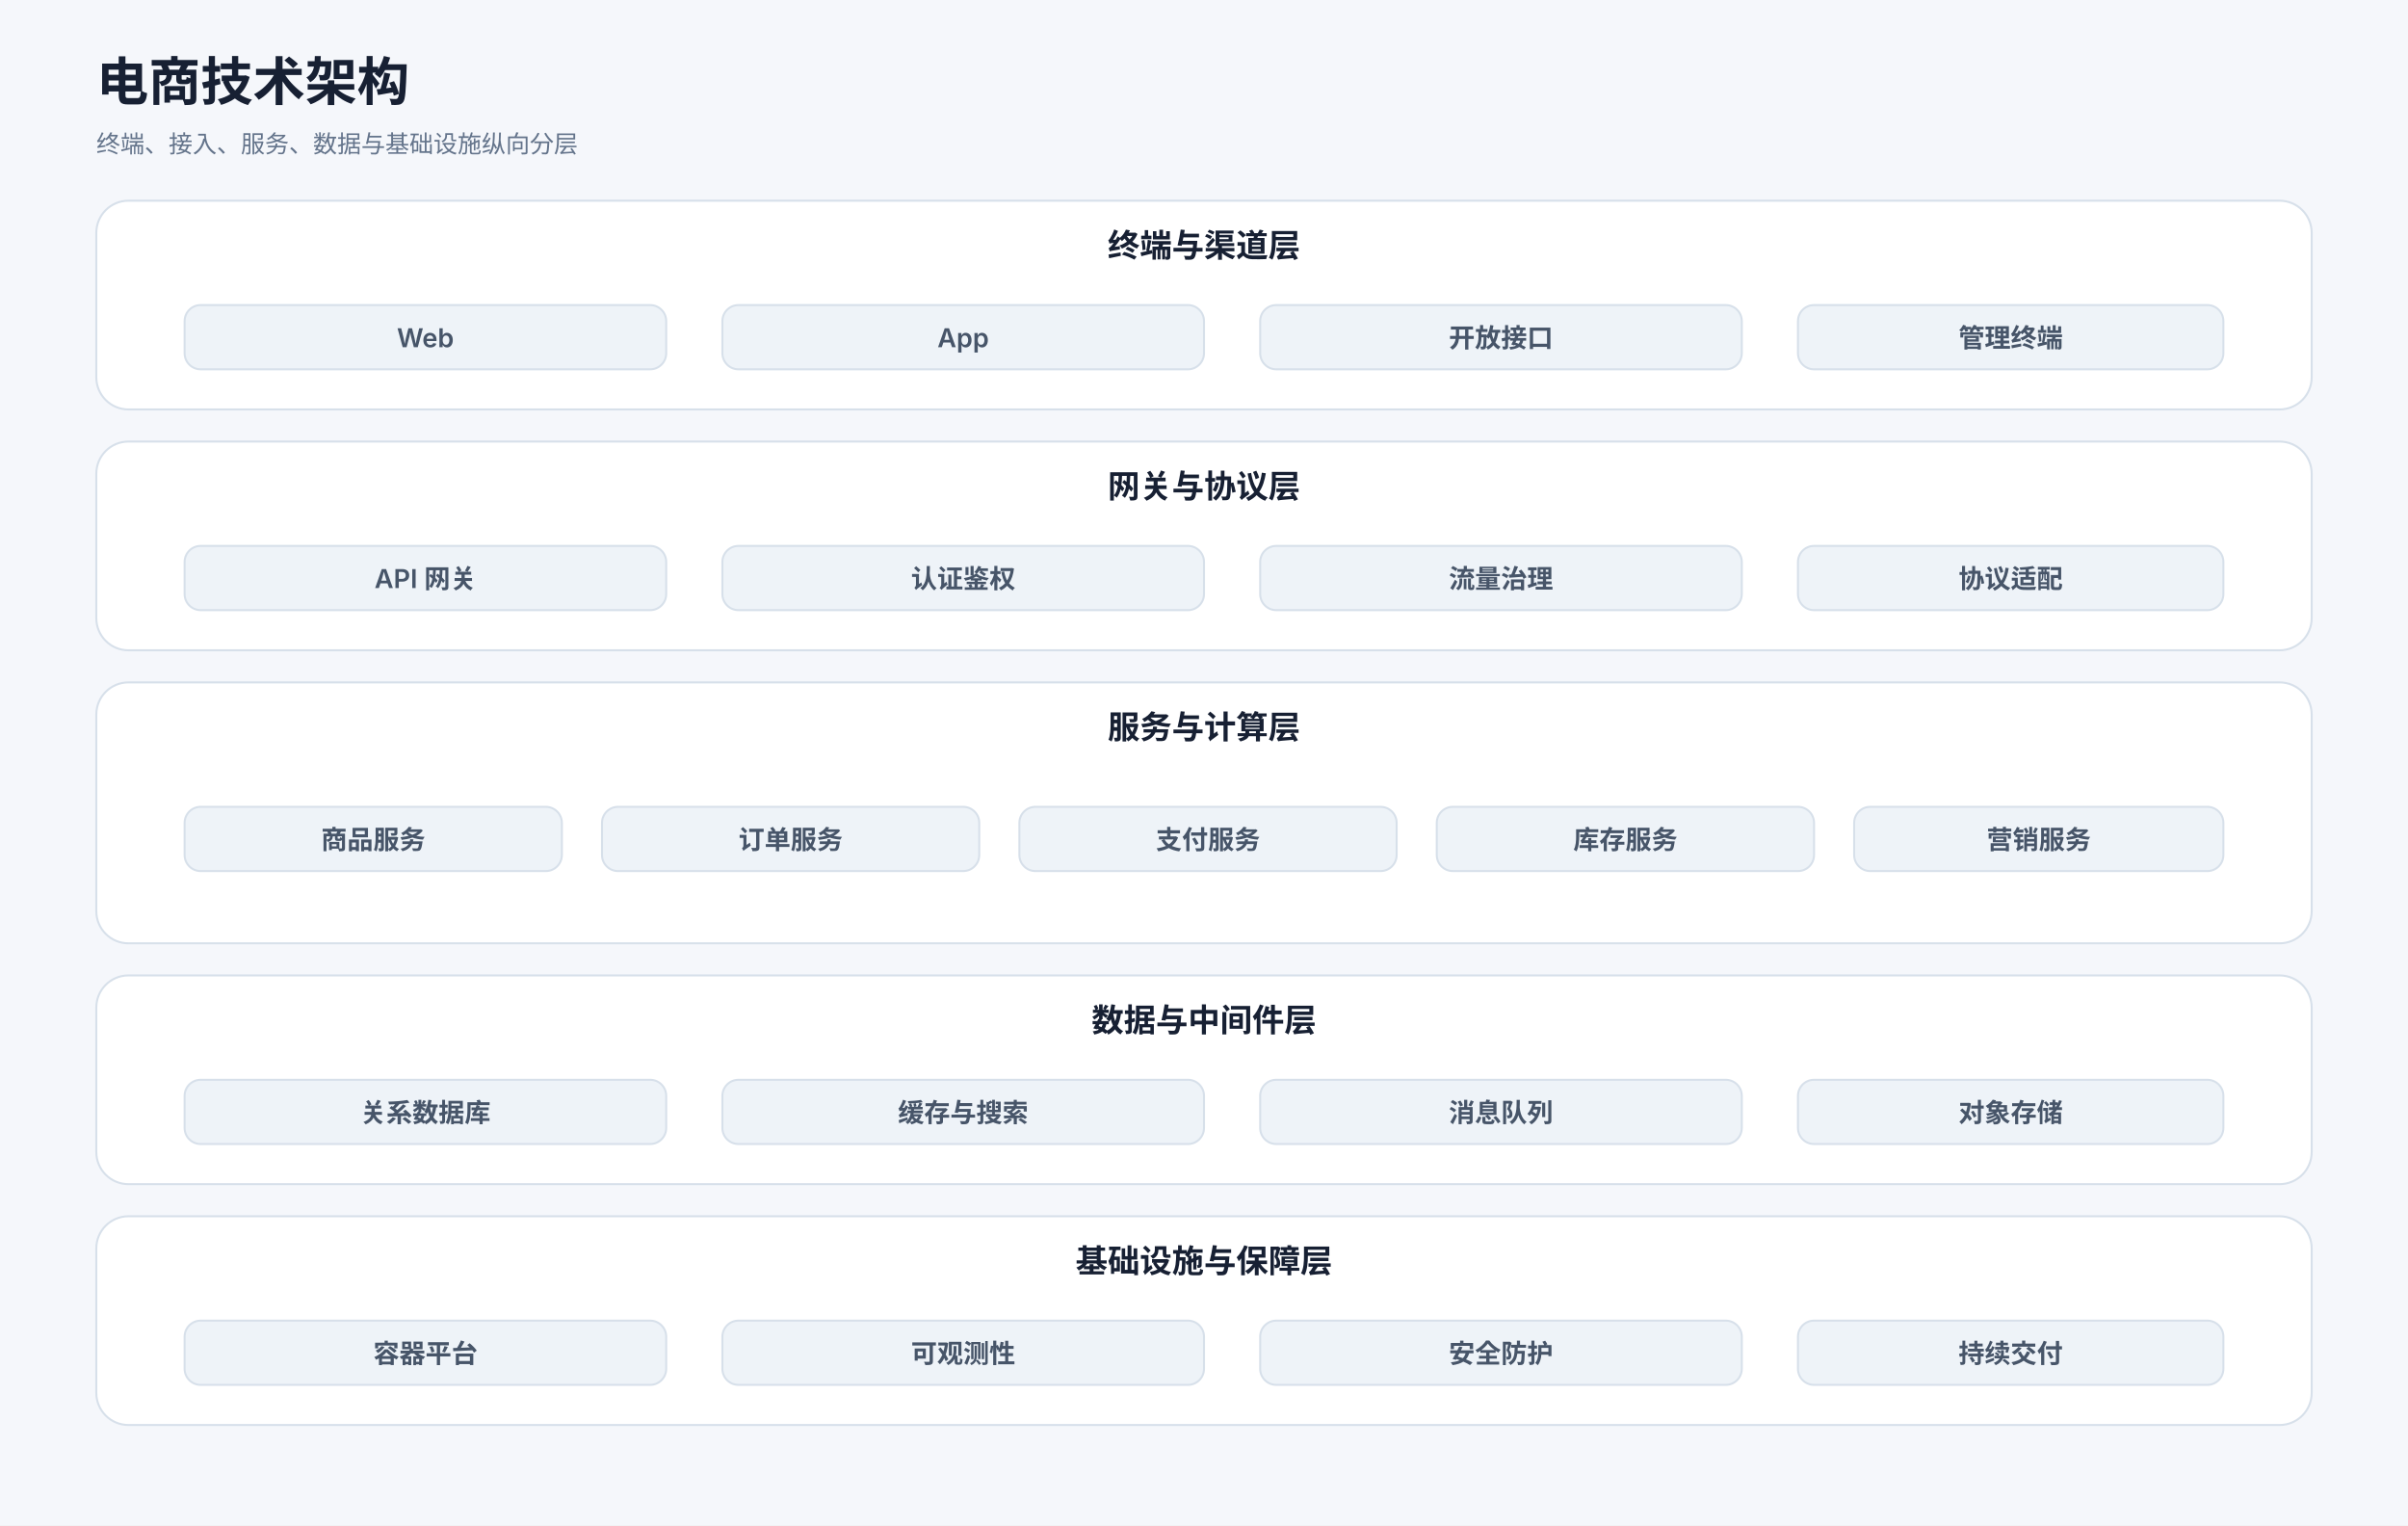
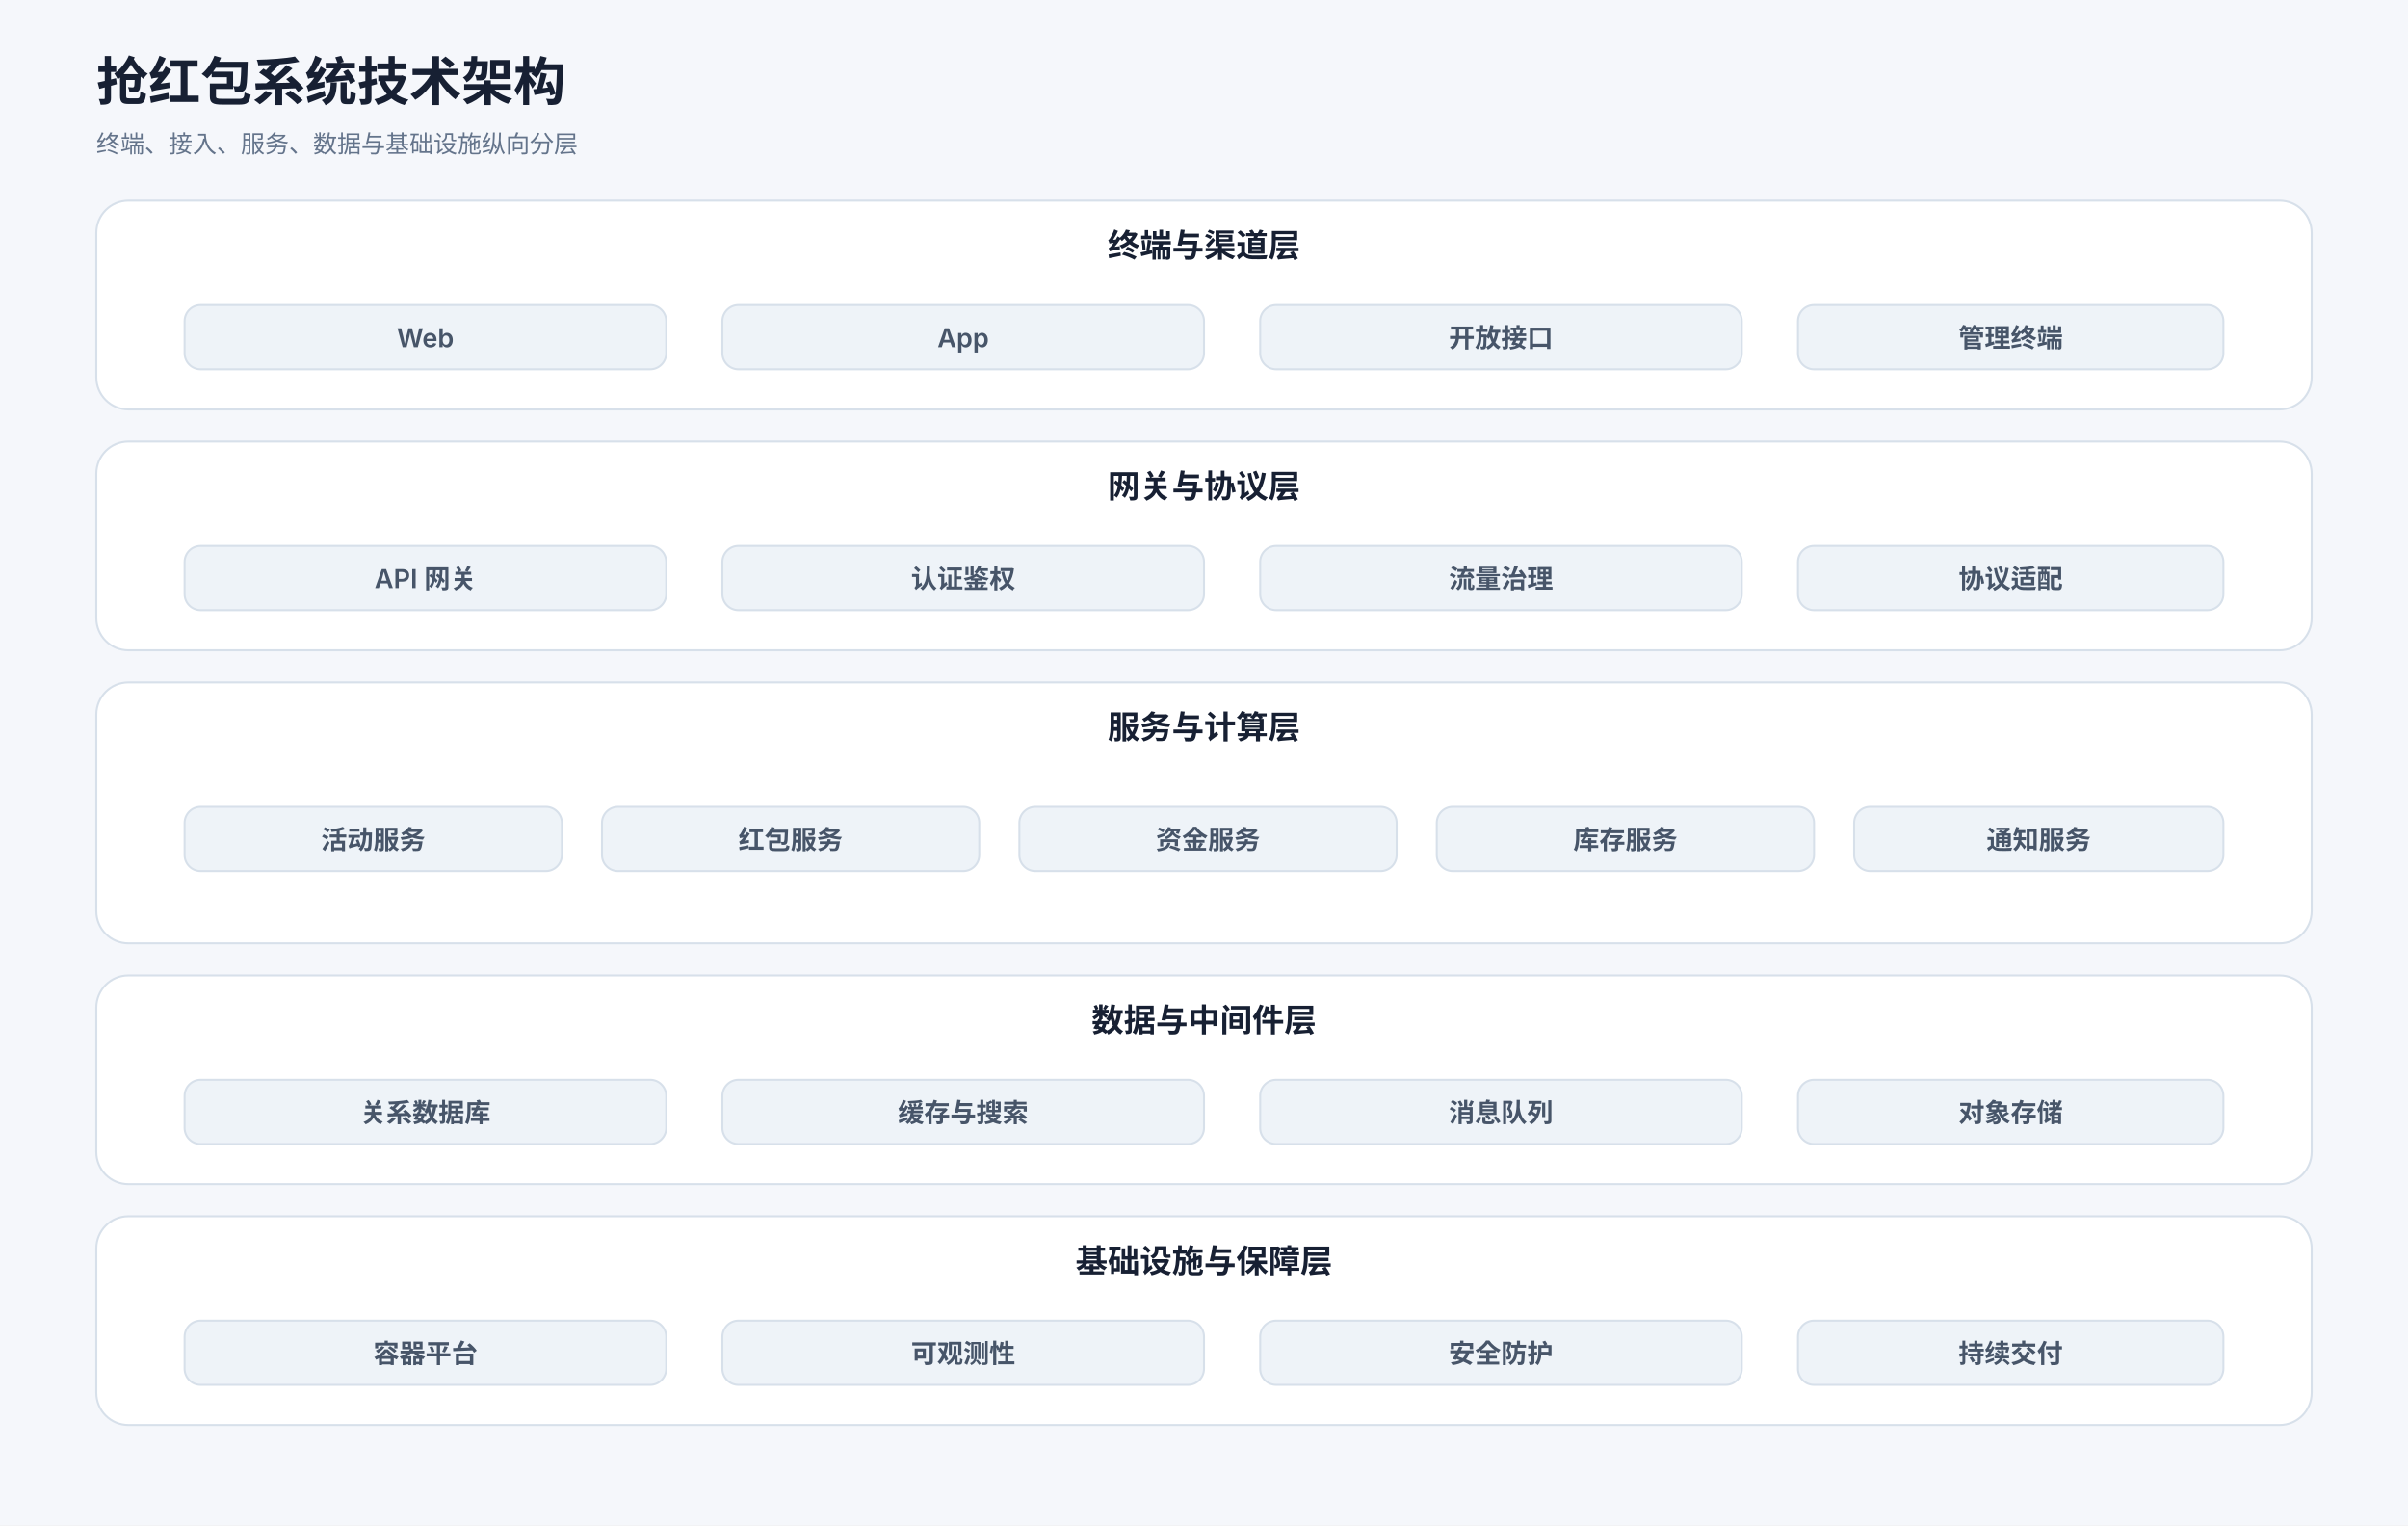
<svg xmlns="http://www.w3.org/2000/svg" width="1200" height="760" viewBox="0 0 1200 760" role="img" aria-labelledby="title desc" font-family="Inter, Noto Sans SC, Microsoft YaHei, Arial, sans-serif">
  <rect width="1200" height="760" fill="#F5F7FB" />
-   <text x="48" y="50" font-size="26" font-weight="700" fill="#172033">电商技术架构</text>
+   <text x="48" y="50" font-size="26" font-weight="700" fill="#172033">抢红包系统技术架构</text>
  <text x="48" y="76" font-size="12" fill="#64748B">终端、接入、服务、数据与基础设施纵向分层</text>
  <g fill="#FFFFFF" stroke="#D7E0EA">
    <rect x="48" y="100" width="1104" height="104" rx="16" />
    <rect x="48" y="220" width="1104" height="104" rx="16" />
    <rect x="48" y="340" width="1104" height="130" rx="16" />
    <rect x="48" y="486" width="1104" height="104" rx="16" />
    <rect x="48" y="606" width="1104" height="104" rx="16" />
  </g>
  <g fill="#172033" font-size="16" font-weight="700" text-anchor="middle">
    <text x="600" y="128">终端与渠道层</text>
    <text x="600" y="248">网关与协议层</text>
    <text x="600" y="368">服务与计算层</text>
    <text x="600" y="514">数据与中间件层</text>
    <text x="600" y="634">基础设施与保障层</text>
  </g>
  <g fill="#EEF3F8" stroke="#D7E0EA">
    <rect id="t1" data-role="node" x="92" y="152" width="240" height="32" rx="8" />
    <rect id="t2" data-role="node" x="360" y="152" width="240" height="32" rx="8" />
    <rect id="t3" data-role="node" x="628" y="152" width="240" height="32" rx="8" />
    <rect id="t4" data-role="node" x="896" y="152" width="212" height="32" rx="8" />
    <rect id="g1" data-role="node" x="92" y="272" width="240" height="32" rx="8" />
    <rect id="g2" data-role="node" x="360" y="272" width="240" height="32" rx="8" />
    <rect id="g3" data-role="node" x="628" y="272" width="240" height="32" rx="8" />
    <rect id="g4" data-role="node" x="896" y="272" width="212" height="32" rx="8" />
    <rect id="s1" data-role="node" x="92" y="402" width="188" height="32" rx="8" />
    <rect id="s2" data-role="node" x="300" y="402" width="188" height="32" rx="8" />
    <rect id="s3" data-role="node" x="508" y="402" width="188" height="32" rx="8" />
    <rect id="s4" data-role="node" x="716" y="402" width="188" height="32" rx="8" />
    <rect id="s5" data-role="node" x="924" y="402" width="184" height="32" rx="8" />
    <rect id="d1" data-role="node" x="92" y="538" width="240" height="32" rx="8" />
    <rect id="d2" data-role="node" x="360" y="538" width="240" height="32" rx="8" />
    <rect id="d3" data-role="node" x="628" y="538" width="240" height="32" rx="8" />
    <rect id="d4" data-role="node" x="896" y="538" width="212" height="32" rx="8" />
    <rect id="i1" data-role="node" x="92" y="658" width="240" height="32" rx="8" />
    <rect id="i2" data-role="node" x="360" y="658" width="240" height="32" rx="8" />
    <rect id="i3" data-role="node" x="628" y="658" width="240" height="32" rx="8" />
    <rect id="i4" data-role="node" x="896" y="658" width="212" height="32" rx="8" />
  </g>
  <g fill="#475569" font-size="13" font-weight="600" text-anchor="middle">
    <text x="212" y="173">Web</text>
    <text x="480" y="173">App</text>
    <text x="748" y="173">开放接口</text>
    <text x="1002" y="173">管理终端</text>
    <text x="212" y="293">API 网关</text>
    <text x="480" y="293">认证鉴权</text>
    <text x="748" y="293">流量治理</text>
    <text x="1002" y="293">协议适配</text>
-     <text x="186" y="423">商品服务</text>
-     <text x="394" y="423">订单服务</text>
-     <text x="602" y="423">支付服务</text>
+     <text x="186" y="423">活动服务</text>
+     <text x="394" y="423">红包服务</text>
+     <text x="602" y="423">资金服务</text>
    <text x="810" y="423">库存服务</text>
-     <text x="1016" y="423">营销服务</text>
+     <text x="1016" y="423">通知服务</text>
    <text x="212" y="559">关系数据库</text>
    <text x="480" y="559">缓存与搜索</text>
    <text x="748" y="559">消息队列</text>
    <text x="1002" y="559">对象存储</text>
    <text x="212" y="679">容器平台</text>
    <text x="480" y="679">可观测性</text>
    <text x="748" y="679">安全防护</text>
    <text x="1002" y="679">持续交付</text>
  </g>
</svg>
